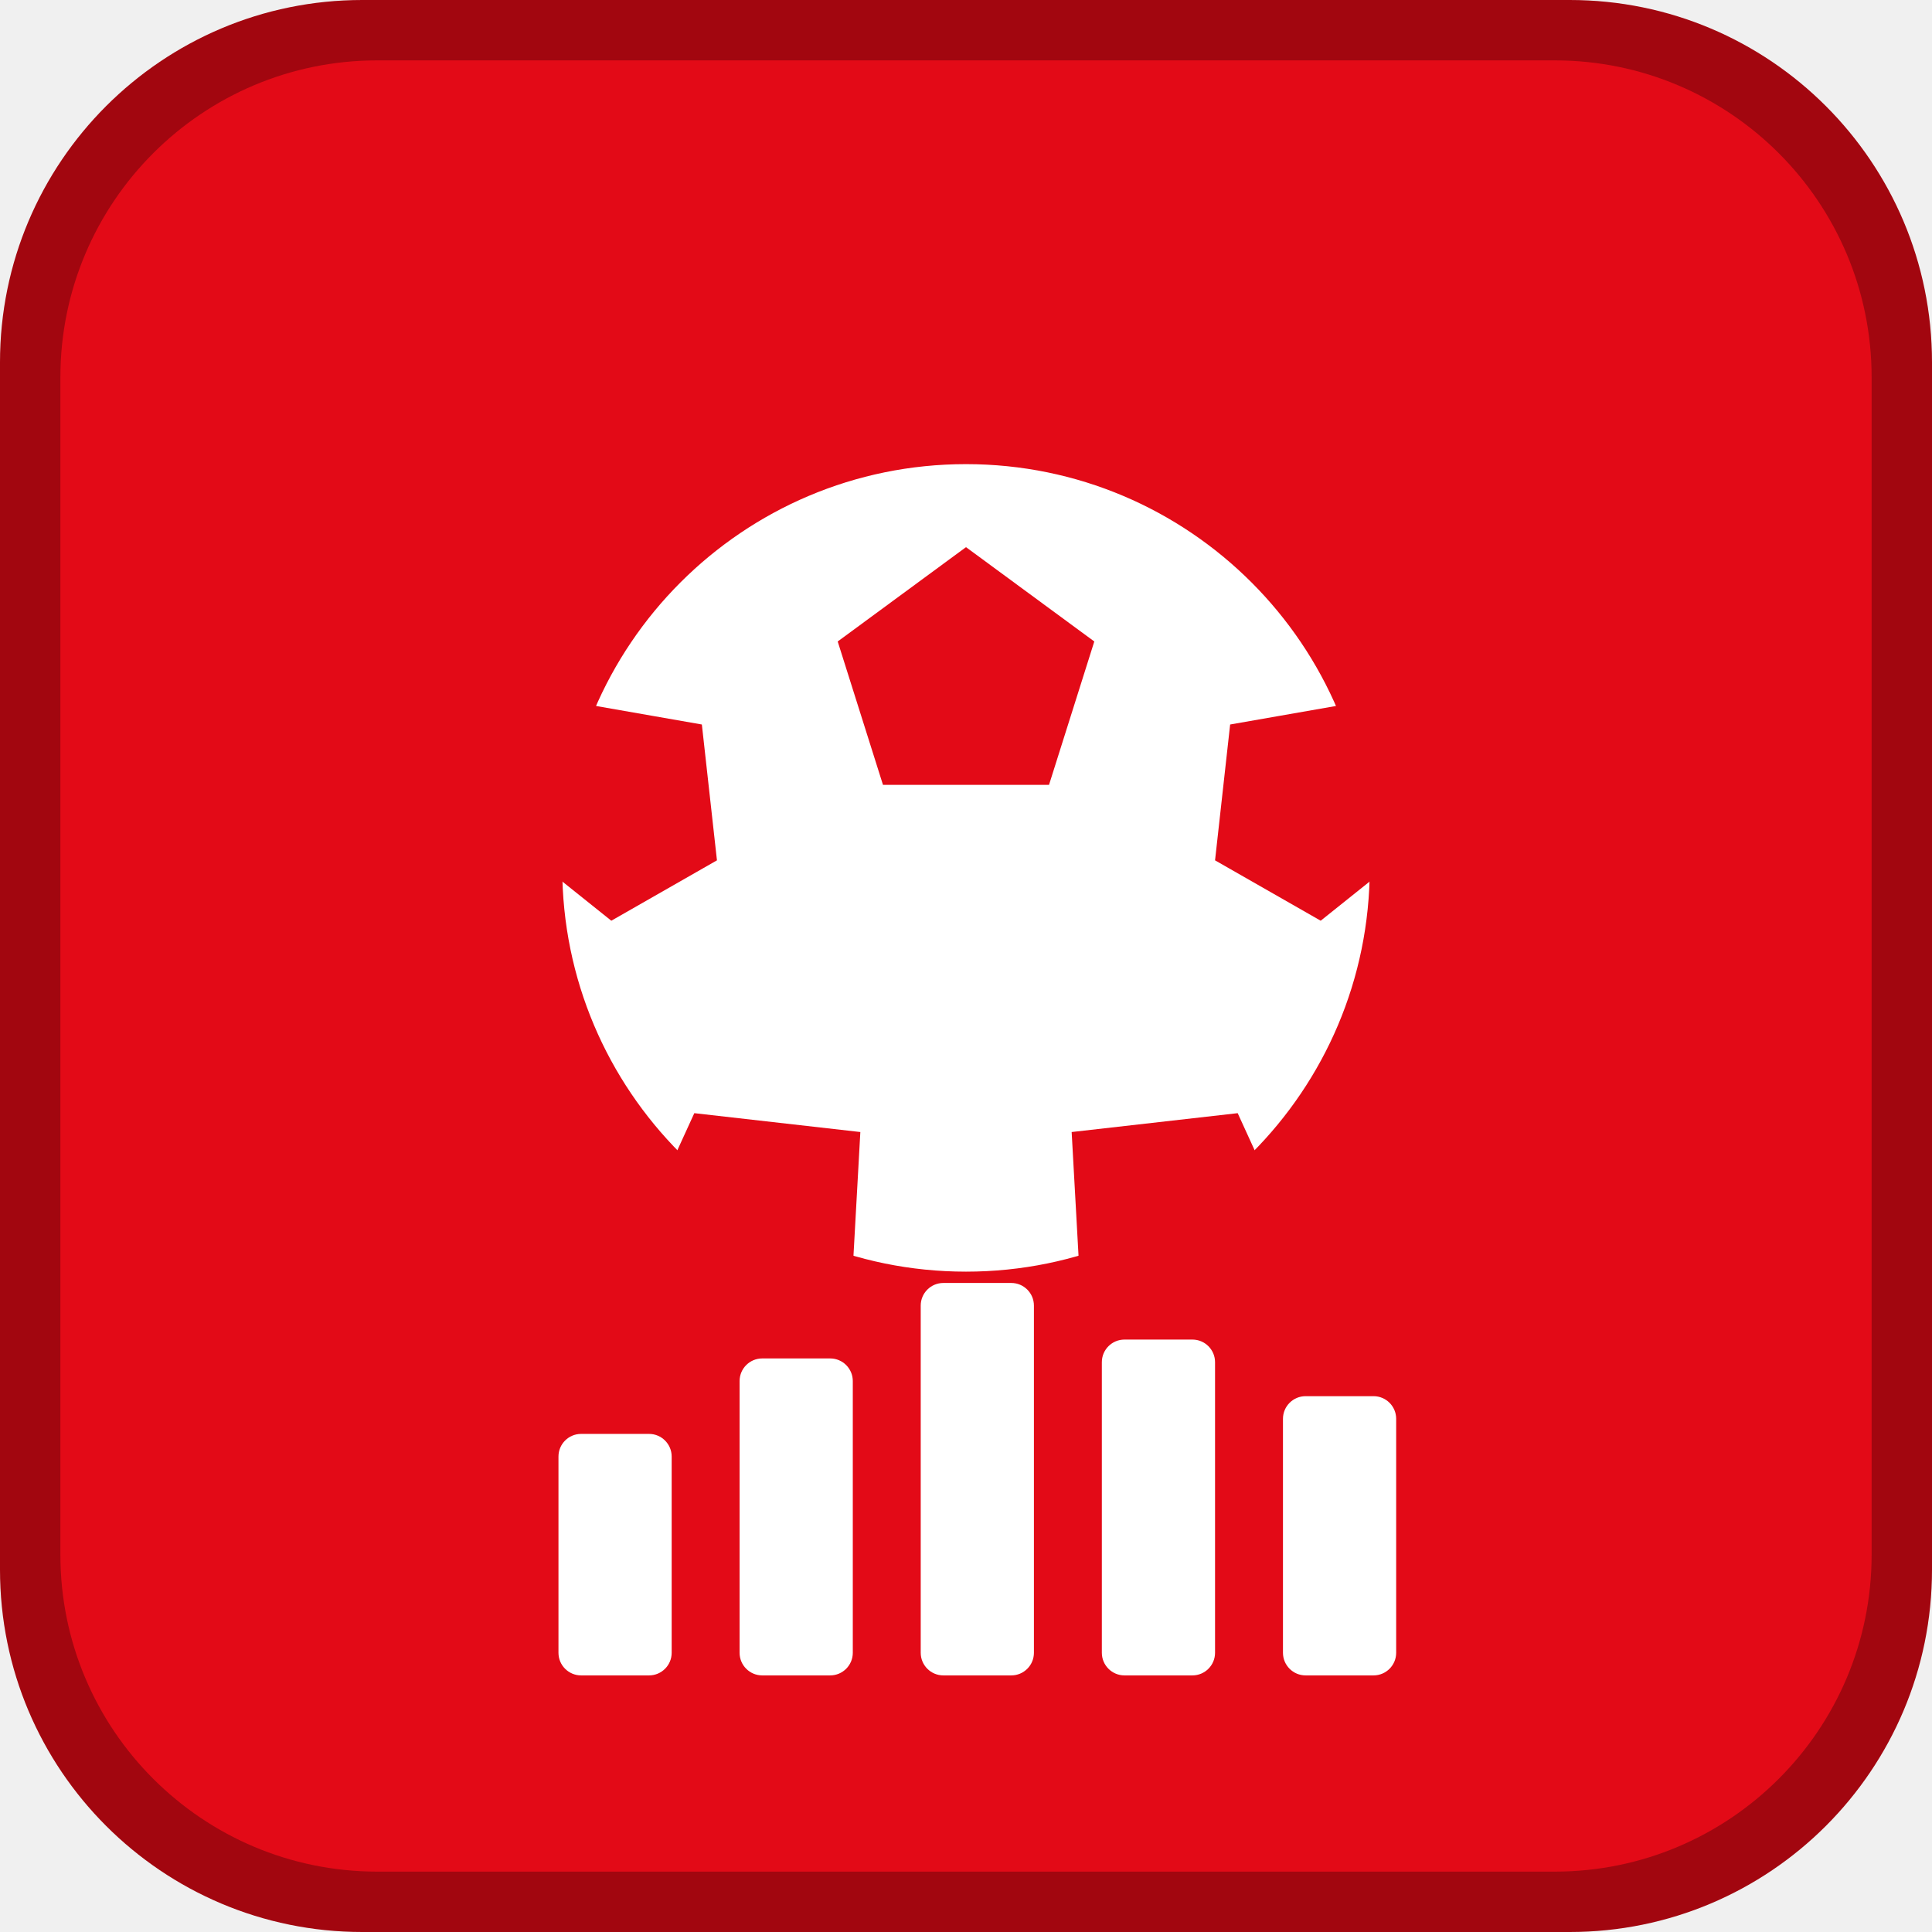
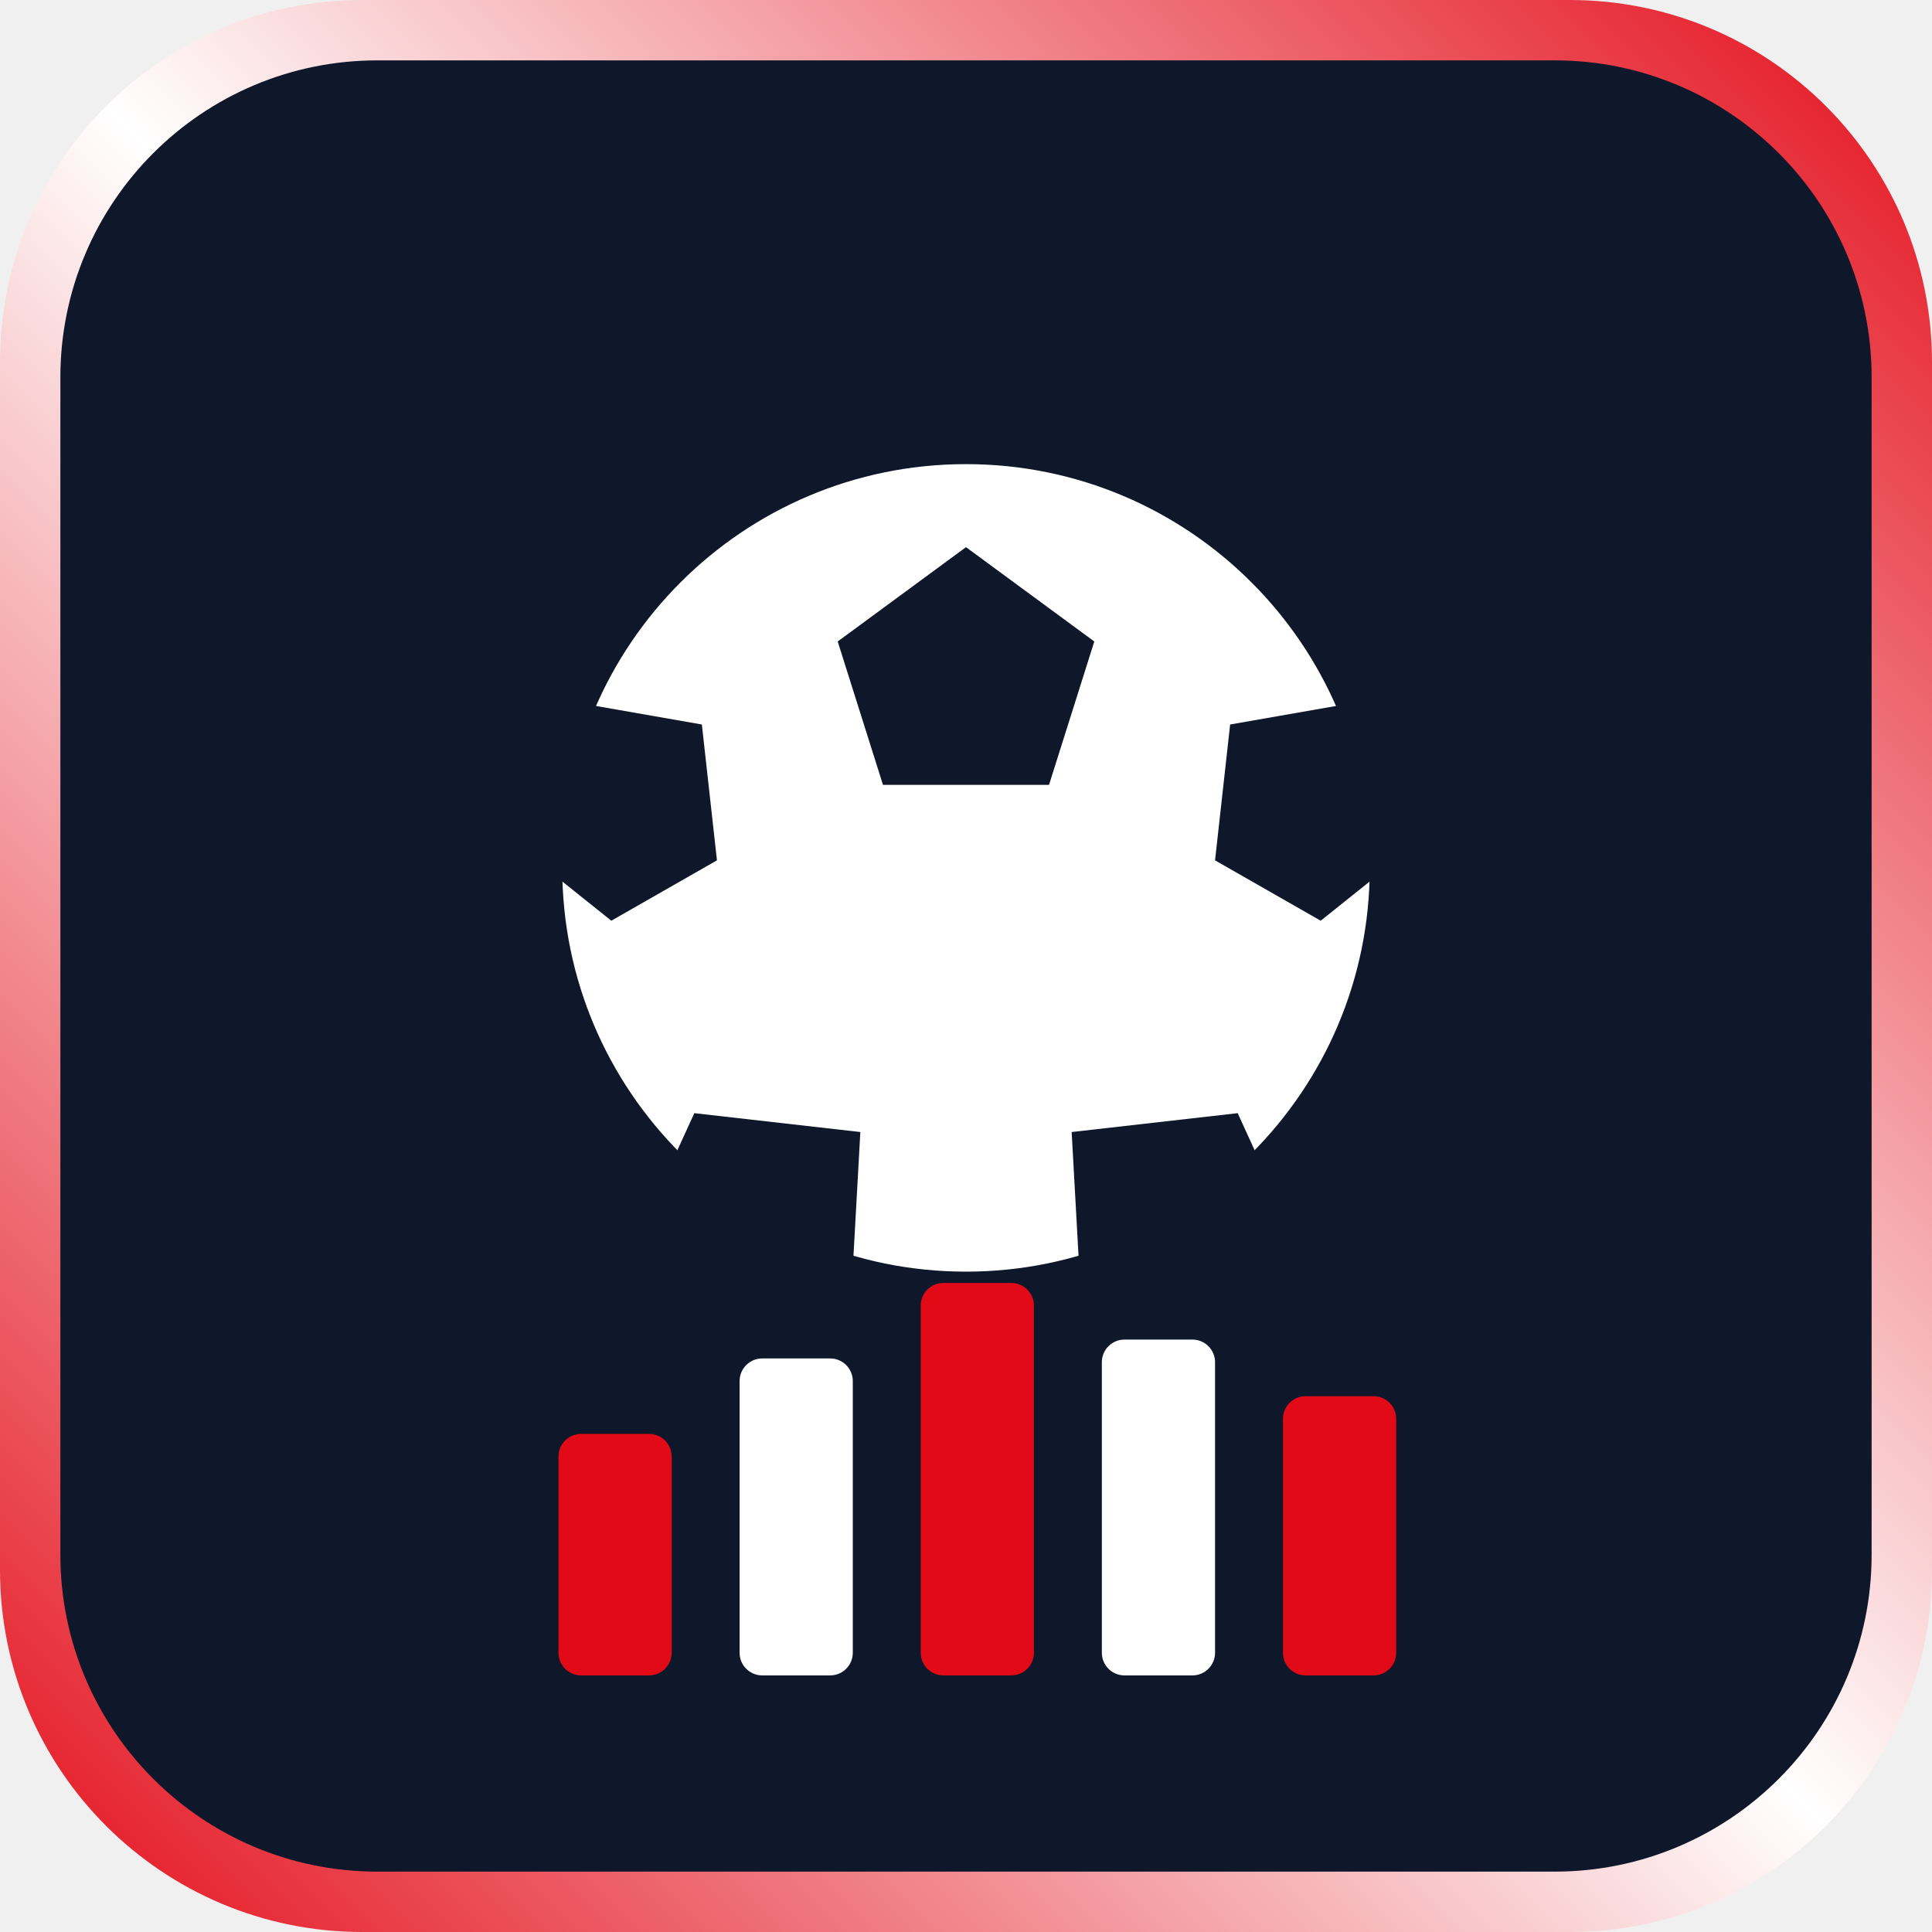
<svg xmlns="http://www.w3.org/2000/svg" viewBox="0 0 512 512">
  <defs>
+     <linearGradient id="tr" x1="0%" y1="100%" x2="100%" y2="0%">
+       <stop offset="0%" stop-color="#E30A17" />
+       <stop offset="50%" stop-color="#FFFFFF" />
+       <stop offset="100%" stop-color="#E30A17" />
+     </linearGradient>
    <clipPath id="ball">
      <circle cx="256" cy="230" r="110" />
    </clipPath>
  </defs>
-   <rect width="512" height="512" rx="96" fill="#A2060F" />
-   <rect x="16" y="16" width="480" height="480" rx="84" fill="#E30A17" />
+   <rect width="512" height="512" rx="96" fill="url(#tr)" />
+   <rect x="16" y="16" width="480" height="480" rx="84" fill="#0F172A" />
  <circle cx="256" cy="230" r="110" fill="#FFFFFF" />
  <g clip-path="url(#ball)">
-     <polygon points="256,145 290,170 278,208 234,208 222,170" fill="#E30A17" />
-     <polygon points="366,185 380,220 350,244 322,228 326,192" fill="#E30A17" />
-     <polygon points="328,295 344,330 316,352 286,336 284,300" fill="#E30A17" />
-     <polygon points="184,295 168,330 196,352 226,336 228,300" fill="#E30A17" />
-     <polygon points="146,185 186,192 190,228 162,244 132,220" fill="#E30A17" />
+     <polygon points="256,145 290,170 278,208 234,208 222,170" fill="#0F172A" />
+     <polygon points="366,185 380,220 350,244 322,228 326,192" fill="#0F172A" />
+     <polygon points="328,295 344,330 316,352 286,336 284,300" fill="#0F172A" />
+     <polygon points="184,295 168,330 196,352 226,336 228,300" fill="#0F172A" />
+     <polygon points="146,185 186,192 190,228 162,244 132,220" fill="#0F172A" />
  </g>
-   <circle cx="256" cy="230" r="110" fill="none" stroke="#E30A17" stroke-width="6" />
-   <rect x="148" y="380" width="30" height="64" rx="6" fill="#FFFFFF" />
+   <circle cx="256" cy="230" r="110" fill="none" stroke="#0F172A" stroke-width="6" />
+   <rect x="148" y="380" width="30" height="64" rx="6" fill="#E30A17" />
  <rect x="196" y="360" width="30" height="84" rx="6" fill="#FFFFFF" />
-   <rect x="244" y="340" width="30" height="104" rx="6" fill="#FFFFFF" />
+   <rect x="244" y="340" width="30" height="104" rx="6" fill="#E30A17" />
  <rect x="292" y="355" width="30" height="89" rx="6" fill="#FFFFFF" />
-   <rect x="340" y="370" width="30" height="74" rx="6" fill="#FFFFFF" />
+   <rect x="340" y="370" width="30" height="74" rx="6" fill="#E30A17" />
</svg>
